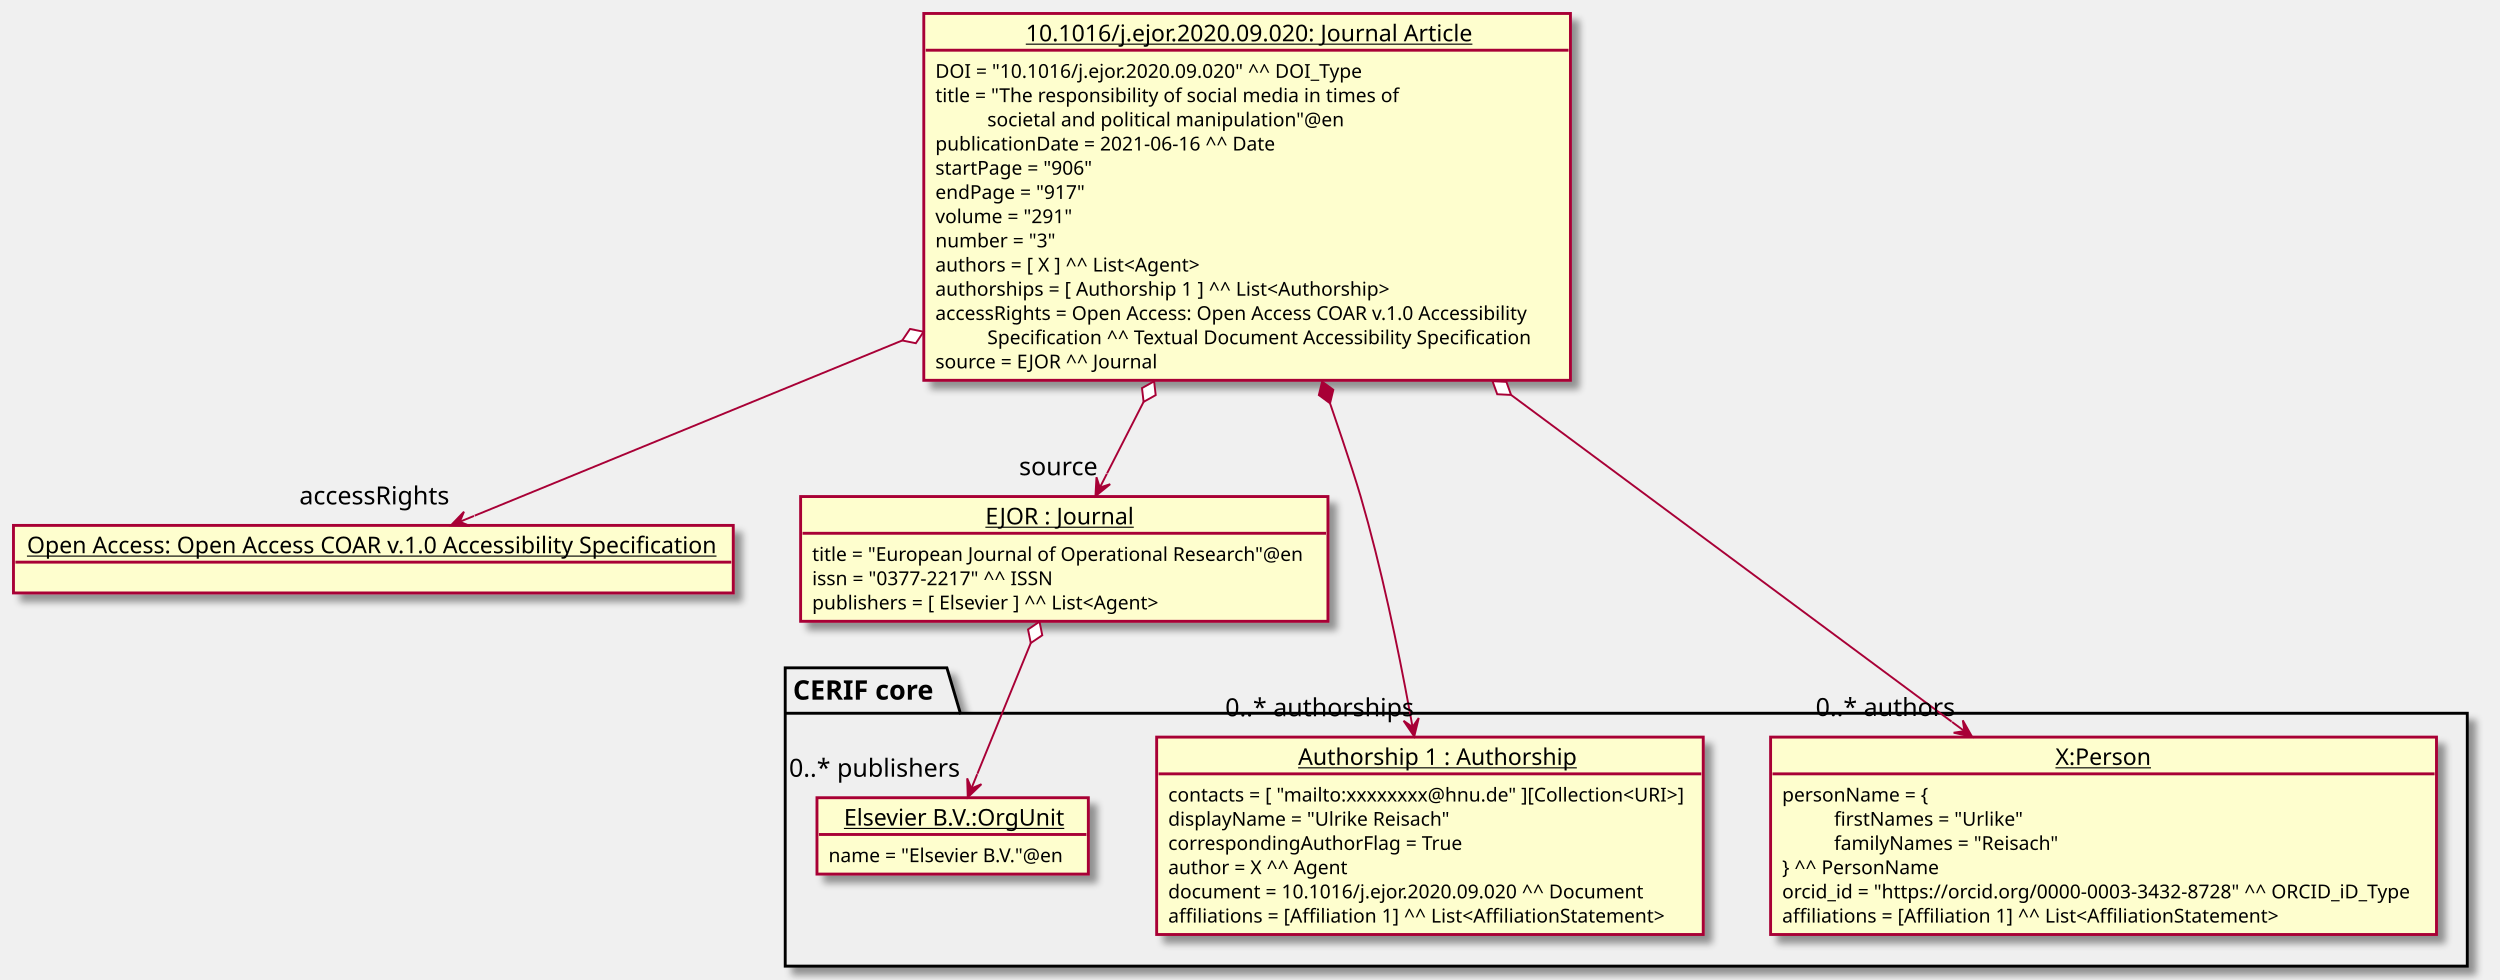
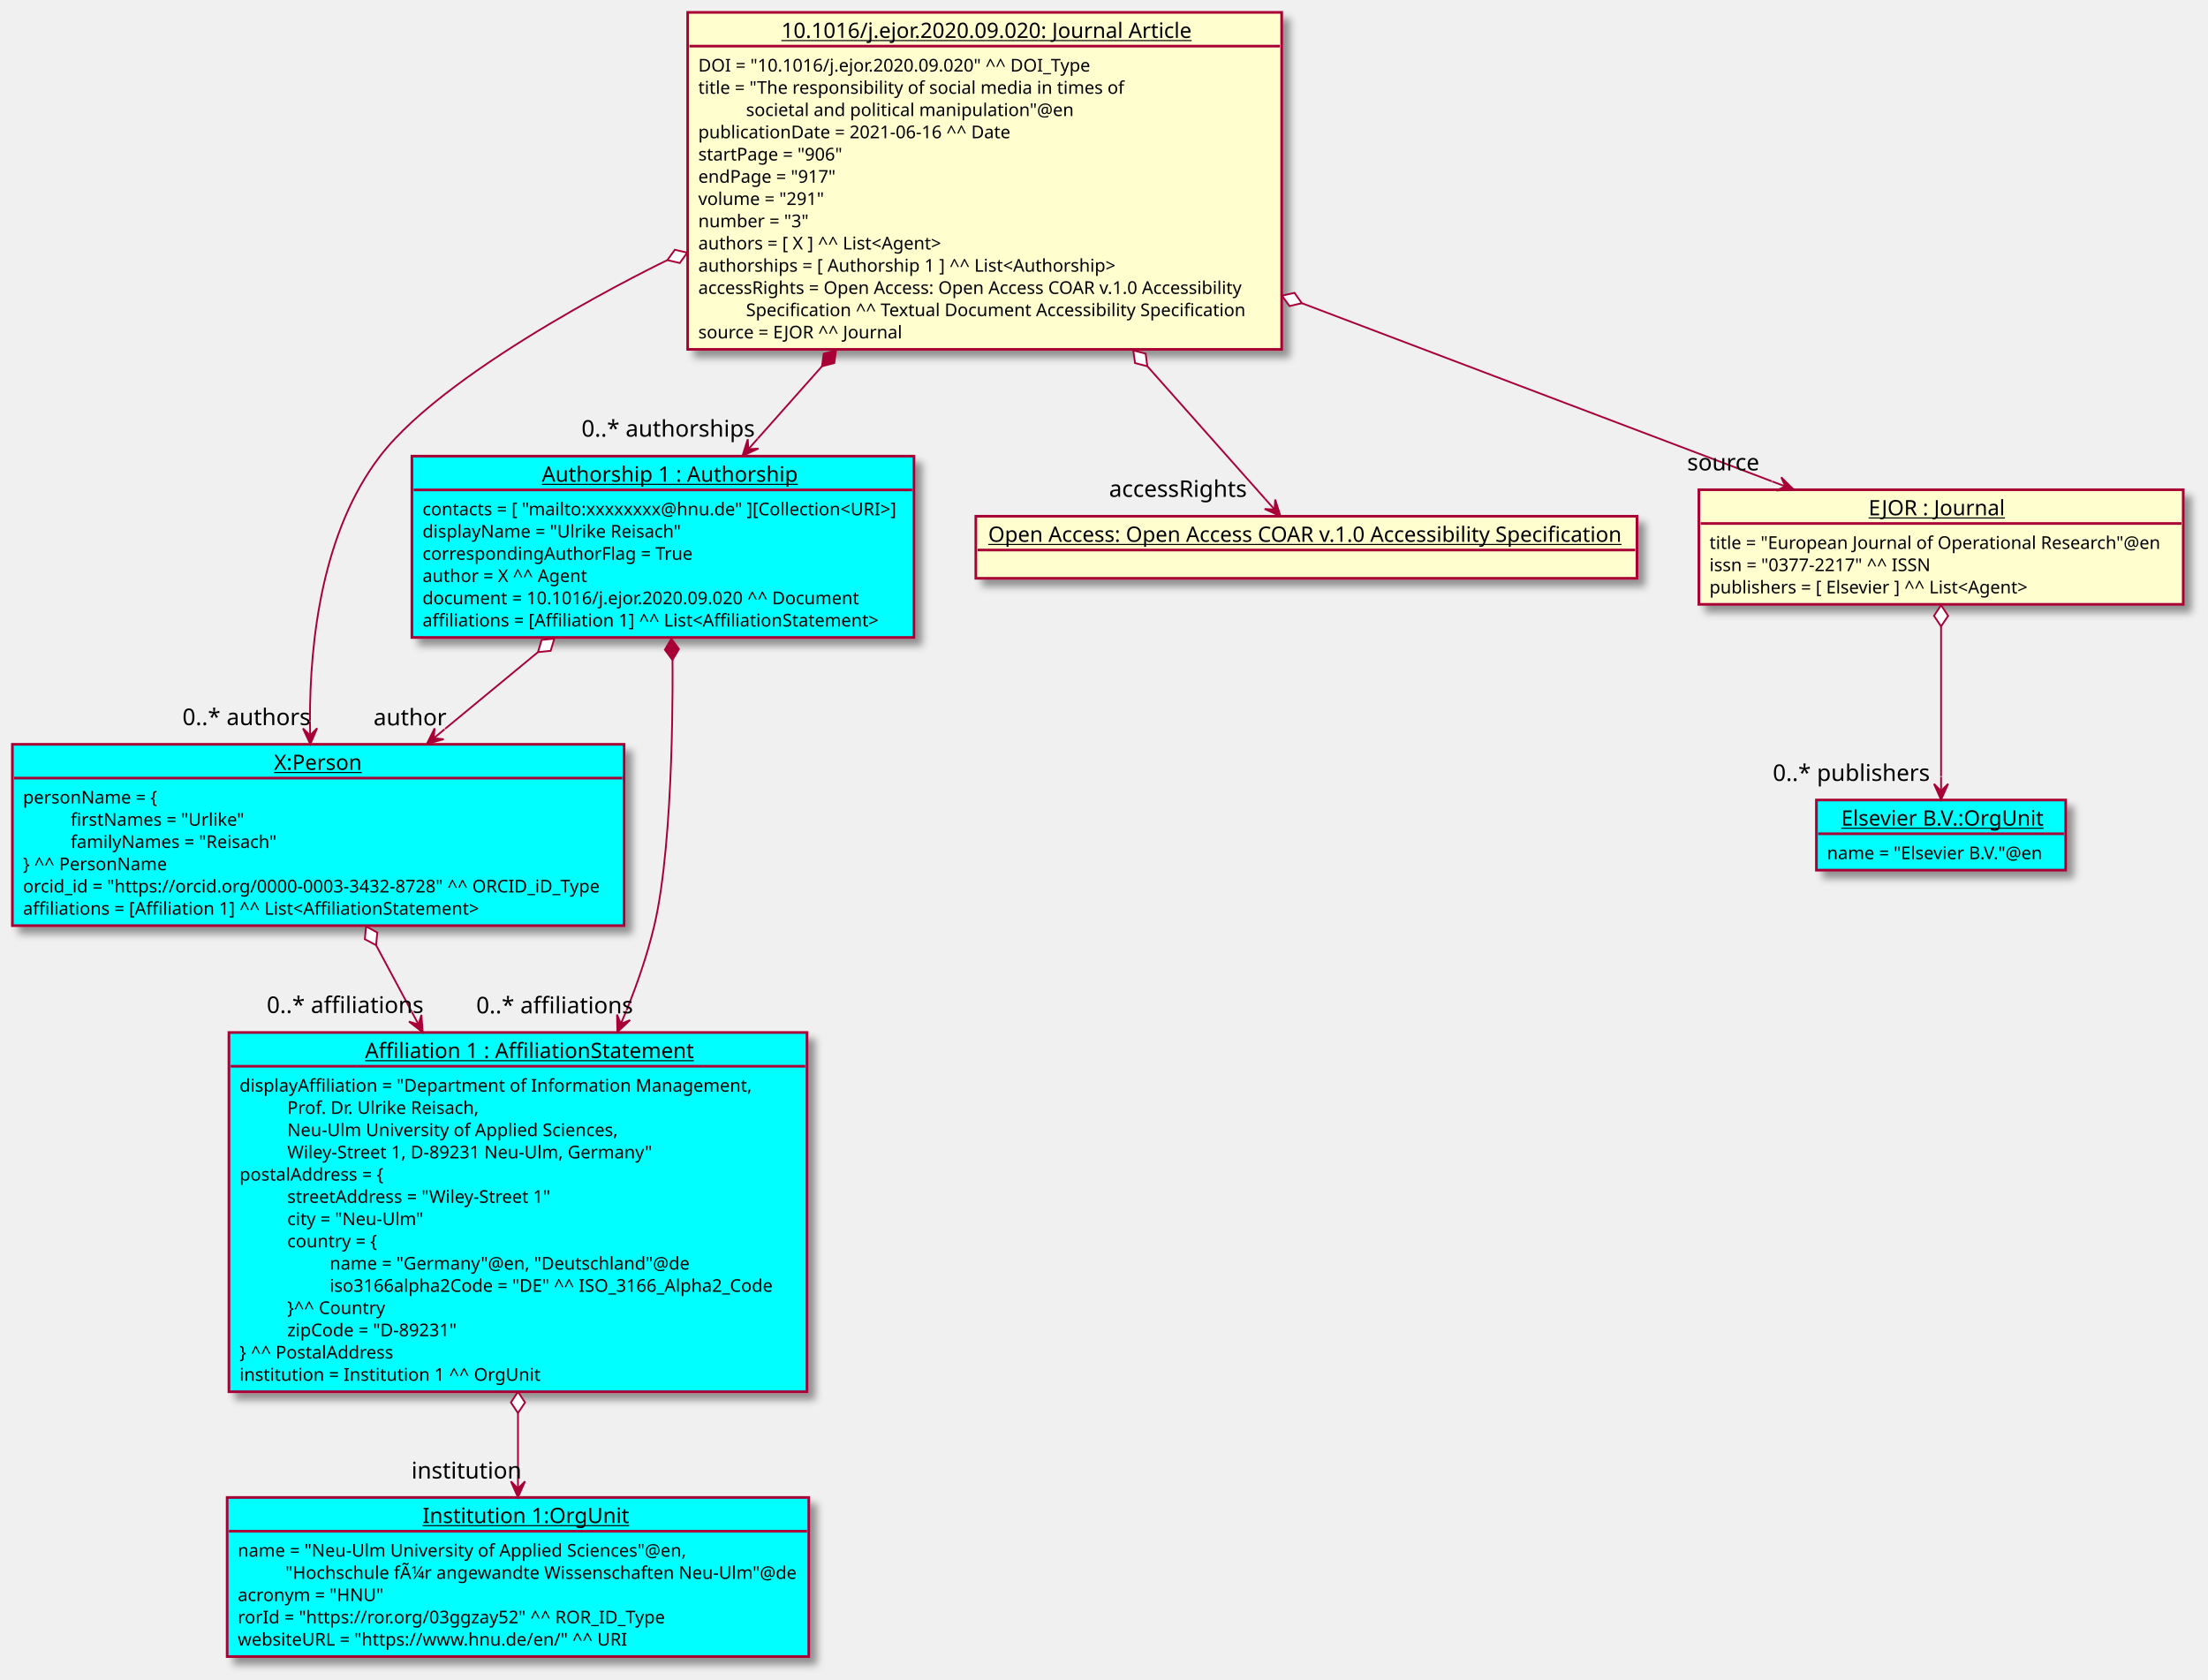
- <svg xmlns="http://www.w3.org/2000/svg" contentScriptType="application/ecmascript" contentStyleType="text/css" height="509px" preserveAspectRatio="none" style="width:1299px;height:509px;background:#FFFFFF;" version="1.1" viewBox="0 0 1299 509" width="1299px" zoomAndPan="magnify">
+ <svg xmlns="http://www.w3.org/2000/svg" contentScriptType="application/ecmascript" contentStyleType="text/css" height="950px" preserveAspectRatio="none" style="width:1249px;height:950px;background:#FFFFFF;" version="1.1" viewBox="0 0 1249 950" width="1249px" zoomAndPan="magnify">
  <defs>
-     <filter height="300%" id="f1fq3rrk2qkd67" width="300%" x="-1" y="-1">
+     <filter height="300%" id="f1o73k9rnee1ow" width="300%" x="-1" y="-1">
      <feGaussianBlur result="blurOut" stdDeviation="2.0" />
      <feColorMatrix in="blurOut" result="blurOut2" type="matrix" values="0 0 0 0 0 0 0 0 0 0 0 0 0 0 0 0 0 0 .4 0" />
      <feOffset dx="4.0" dy="4.0" in="blurOut2" result="blurOut3" />
      <feBlend in="SourceGraphic" in2="blurOut3" mode="normal" />
    </filter>
  </defs>
  <g>
-     <polygon fill="#EFEFEF" filter="url(#f1fq3rrk2qkd67)" points="408,347,492,347,499,370.609,1282,370.609,1282,502,408,502,408,347" style="stroke:#000000;stroke-width:1.5;" />
-     <line style="stroke:#000000;stroke-width:1.5;" x1="408" x2="499" y1="370.609" y2="370.609" />
-     <text fill="#000000" font-family="sans-serif" font-size="14" font-weight="bold" lengthAdjust="spacing" textLength="78" x="412" y="363.533">CERIF core</text>
-     <rect fill="#FEFECE" filter="url(#f1fq3rrk2qkd67)" height="102.562" style="stroke:#A80036;stroke-width:1.5;" width="284" x="601" y="383" />
-     <text fill="#000000" font-family="sans-serif" font-size="12" lengthAdjust="spacing" text-decoration="underline" textLength="137" x="674.5" y="397.457">Authorship 1 : Authorship</text>
-     <line style="stroke:#A80036;stroke-width:1.5;" x1="602" x2="884" y1="402.094" y2="402.094" />
-     <text fill="#000000" font-family="sans-serif" font-size="10" lengthAdjust="spacing" textLength="272" x="607" y="416.475">contacts = [ "mailto:xxxxxxxx@hnu.de" ][Collection&lt;URI&gt;]</text>
-     <text fill="#000000" font-family="sans-serif" font-size="10" lengthAdjust="spacing" textLength="148" x="607" y="429.053">displayName = "Ulrike Reisach"</text>
-     <text fill="#000000" font-family="sans-serif" font-size="10" lengthAdjust="spacing" textLength="153" x="607" y="441.631">correspondingAuthorFlag = True</text>
-     <text fill="#000000" font-family="sans-serif" font-size="10" lengthAdjust="spacing" textLength="93" x="607" y="454.209">author = X ^^ Agent</text>
-     <text fill="#000000" font-family="sans-serif" font-size="10" lengthAdjust="spacing" textLength="254" x="607" y="466.787">document = 10.1016/j.ejor.2020.09.020 ^^ Document</text>
-     <text fill="#000000" font-family="sans-serif" font-size="10" lengthAdjust="spacing" textLength="261" x="607" y="479.365">affiliations = [Affiliation 1] ^^ List&lt;AffiliationStatement&gt;</text>
-     <rect fill="#FEFECE" filter="url(#f1fq3rrk2qkd67)" height="102.562" style="stroke:#A80036;stroke-width:1.5;" width="346" x="920" y="383" />
-     <text fill="#000000" font-family="sans-serif" font-size="12" lengthAdjust="spacing" text-decoration="underline" textLength="50" x="1068" y="397.457">X:Person</text>
-     <line style="stroke:#A80036;stroke-width:1.5;" x1="921" x2="1265" y1="402.094" y2="402.094" />
-     <text fill="#000000" font-family="sans-serif" font-size="10" lengthAdjust="spacing" textLength="74" x="926" y="416.475">personName = {</text>
-     <text fill="#000000" font-family="sans-serif" font-size="10" lengthAdjust="spacing" textLength="94" x="953" y="429.053">firstNames = "Urlike"</text>
-     <text fill="#000000" font-family="sans-serif" font-size="10" lengthAdjust="spacing" textLength="119" x="953" y="441.631">familyNames = "Reisach"</text>
-     <text fill="#000000" font-family="sans-serif" font-size="10" lengthAdjust="spacing" textLength="79" x="926" y="454.209">} ^^ PersonName</text>
-     <text fill="#000000" font-family="sans-serif" font-size="10" lengthAdjust="spacing" textLength="334" x="926" y="466.787">orcid_id = "https://orcid.org/0000-0003-3432-8728" ^^ ORCID_iD_Type</text>
-     <text fill="#000000" font-family="sans-serif" font-size="10" lengthAdjust="spacing" textLength="261" x="926" y="479.365">affiliations = [Affiliation 1] ^^ List&lt;AffiliationStatement&gt;</text>
-     <rect fill="#FEFECE" filter="url(#f1fq3rrk2qkd67)" height="39.672" style="stroke:#A80036;stroke-width:1.5;" width="141" x="424.5" y="414.5" />
-     <text fill="#000000" font-family="sans-serif" font-size="12" lengthAdjust="spacing" text-decoration="underline" textLength="113" x="438.5" y="428.957">Elsevier B.V.:OrgUnit</text>
-     <line style="stroke:#A80036;stroke-width:1.5;" x1="425.5" x2="564.5" y1="433.594" y2="433.594" />
-     <text fill="#000000" font-family="sans-serif" font-size="10" lengthAdjust="spacing" textLength="129" x="430.5" y="447.975">name = "Elsevier B.V."@en</text>
-     <rect fill="#FEFECE" filter="url(#f1fq3rrk2qkd67)" height="35.094" style="stroke:#A80036;stroke-width:1.5;" width="374" x="7" y="273" />
-     <text fill="#000000" font-family="sans-serif" font-size="12" lengthAdjust="spacing" text-decoration="underline" textLength="360" x="14" y="287.457">Open Access: Open Access COAR v.1.0 Accessibility Specification</text>
-     <line style="stroke:#A80036;stroke-width:1.5;" x1="8" x2="380" y1="292.094" y2="292.094" />
-     <rect fill="#FEFECE" filter="url(#f1fq3rrk2qkd67)" height="64.828" style="stroke:#A80036;stroke-width:1.5;" width="274" x="416" y="258" />
-     <text fill="#000000" font-family="sans-serif" font-size="12" lengthAdjust="spacing" text-decoration="underline" textLength="82" x="512" y="272.457">EJOR : Journal</text>
-     <line style="stroke:#A80036;stroke-width:1.5;" x1="417" x2="689" y1="277.094" y2="277.094" />
-     <text fill="#000000" font-family="sans-serif" font-size="10" lengthAdjust="spacing" textLength="262" x="422" y="291.475">title = "European Journal of Operational Research"@en</text>
-     <text fill="#000000" font-family="sans-serif" font-size="10" lengthAdjust="spacing" textLength="128" x="422" y="304.053">issn = "0377-2217" ^^ ISSN</text>
-     <text fill="#000000" font-family="sans-serif" font-size="10" lengthAdjust="spacing" textLength="180" x="422" y="316.631">publishers = [ Elsevier ] ^^ List&lt;Agent&gt;</text>
-     <rect fill="#FEFECE" filter="url(#f1fq3rrk2qkd67)" height="190.609" style="stroke:#A80036;stroke-width:1.5;" width="336" x="480" y="7" />
-     <text fill="#000000" font-family="sans-serif" font-size="12" lengthAdjust="spacing" text-decoration="underline" textLength="230" x="533" y="21.457">10.1016/j.ejor.2020.09.020: Journal Article</text>
-     <line style="stroke:#A80036;stroke-width:1.5;" x1="481" x2="815" y1="26.094" y2="26.094" />
-     <text fill="#000000" font-family="sans-serif" font-size="10" lengthAdjust="spacing" textLength="231" x="486" y="40.475">DOI = "10.1016/j.ejor.2020.09.020" ^^ DOI_Type</text>
-     <text fill="#000000" font-family="sans-serif" font-size="10" lengthAdjust="spacing" textLength="245" x="486" y="53.053">title = "The responsibility of social media in times of</text>
-     <text fill="#000000" font-family="sans-serif" font-size="10" lengthAdjust="spacing" textLength="192" x="513" y="65.631">societal and political manipulation"@en</text>
-     <text fill="#000000" font-family="sans-serif" font-size="10" lengthAdjust="spacing" textLength="180" x="486" y="78.209">publicationDate = 2021-06-16 ^^ Date</text>
-     <text fill="#000000" font-family="sans-serif" font-size="10" lengthAdjust="spacing" textLength="82" x="486" y="90.787">startPage = "906"</text>
-     <text fill="#000000" font-family="sans-serif" font-size="10" lengthAdjust="spacing" textLength="81" x="486" y="103.365">endPage = "917"</text>
-     <text fill="#000000" font-family="sans-serif" font-size="10" lengthAdjust="spacing" textLength="73" x="486" y="115.943">volume = "291"</text>
-     <text fill="#000000" font-family="sans-serif" font-size="10" lengthAdjust="spacing" textLength="62" x="486" y="128.522">number = "3"</text>
-     <text fill="#000000" font-family="sans-serif" font-size="10" lengthAdjust="spacing" textLength="137" x="486" y="141.1">authors = [ X ] ^^ List&lt;Agent&gt;</text>
-     <text fill="#000000" font-family="sans-serif" font-size="10" lengthAdjust="spacing" textLength="230" x="486" y="153.678">authorships = [ Authorship 1 ] ^^ List&lt;Authorship&gt;</text>
-     <text fill="#000000" font-family="sans-serif" font-size="10" lengthAdjust="spacing" textLength="323" x="486" y="166.256">accessRights = Open Access: Open Access COAR v.1.0 Accessibility</text>
-     <text fill="#000000" font-family="sans-serif" font-size="10" lengthAdjust="spacing" textLength="297" x="513" y="178.834">Specification ^^ Textual Document Accessibility Specification</text>
-     <text fill="#000000" font-family="sans-serif" font-size="10" lengthAdjust="spacing" textLength="121" x="486" y="191.412">source = EJOR ^^ Journal</text>
-     <path codeLine="31" d="M535.591,334.119 C535.591,334.119 515.9,382.34 507.86,402.02 " fill="none" id="journalEJOR-Elsevier" style="stroke:#A80036;stroke-width:1.0;" />
-     <polygon fill="#A80036" points="502.85,414.29,509.957,407.471,504.741,409.661,502.551,404.446,502.85,414.29" style="stroke:#A80036;stroke-width:1.0;" />
-     <line style="stroke:#A80036;stroke-width:1.0;" x1="504.741" x2="507.76" y1="409.661" y2="402.25" />
-     <polygon fill="#FFFFFF" points="540.13,323.01,534.158,327.051,535.591,334.119,541.564,330.077,540.13,323.01" style="stroke:#A80036;stroke-width:1.0;" />
-     <text fill="#000000" font-family="sans-serif" font-size="13" lengthAdjust="spacing" textLength="83" x="409.965" y="403.598">0..* publishers</text>
-     <path codeLine="32" d="M594.209,208.815 C594.209,208.815 580.87,234.93 575.24,245.95 " fill="none" id="article09020-journalEJOR" style="stroke:#A80036;stroke-width:1.0;" />
-     <polygon fill="#A80036" points="569.2,257.78,576.855,251.583,571.473,253.327,569.729,247.945,569.2,257.78" style="stroke:#A80036;stroke-width:1.0;" />
-     <line style="stroke:#A80036;stroke-width:1.0;" x1="571.473" x2="575.115" y1="253.327" y2="246.2" />
-     <polygon fill="#FFFFFF" points="599.67,198.13,593.378,201.652,594.209,208.815,600.501,205.293,599.67,198.13" style="stroke:#A80036;stroke-width:1.0;" />
-     <text fill="#000000" font-family="sans-serif" font-size="13" lengthAdjust="spacing" textLength="39" x="529.519" y="246.931">source</text>
-     <path codeLine="33" d="M468.806,176.91 C468.806,176.91 300.85,245.73 246.65,267.93 " fill="none" id="article09020-OpenAccess" style="stroke:#A80036;stroke-width:1.0;" />
-     <polygon fill="#A80036" points="234.28,273,244.125,273.289,238.907,271.104,241.091,265.886,234.28,273" style="stroke:#A80036;stroke-width:1.0;" />
-     <line style="stroke:#A80036;stroke-width:1.0;" x1="238.907" x2="246.305" y1="271.104" y2="268.07" />
-     <polygon fill="#FFFFFF" points="479.91,172.36,472.841,170.934,468.806,176.91,475.875,178.336,479.91,172.36" style="stroke:#A80036;stroke-width:1.0;" />
-     <text fill="#000000" font-family="sans-serif" font-size="13" lengthAdjust="spacing" textLength="79" x="155.538" y="262.091">accessRights</text>
-     <path codeLine="34" d="M691.088,209.551 C691.088,209.551 702.5,242.56 707,258 C717.64,294.51 726.33,336.18 732.5,369.75 " fill="none" id="article09020-Aut1" style="stroke:#A80036;stroke-width:1.0;" />
-     <polygon fill="#A80036" points="734.83,382.66,737.175,373.094,733.946,377.739,729.301,374.509,734.83,382.66" style="stroke:#A80036;stroke-width:1.0;" />
-     <line style="stroke:#A80036;stroke-width:1.0;" x1="733.946" x2="732.52" y1="377.739" y2="369.865" />
-     <polygon fill="#A80036" points="686.97,198.28,685.272,205.288,691.088,209.551,692.786,202.543,686.97,198.28" style="stroke:#A80036;stroke-width:1.0;" />
-     <text fill="#000000" font-family="sans-serif" font-size="13" lengthAdjust="spacing" textLength="91" x="636.618" y="372.167">0..* authorships</text>
-     <path codeLine="35" d="M785.159,205.207 C785.159,205.207 950.98,328.18 1014.06,374.96 " fill="none" id="article09020-X" style="stroke:#A80036;stroke-width:1.0;" />
-     <polygon fill="#A80036" points="1024.72,382.87,1019.873,374.296,1020.704,379.892,1015.108,380.723,1024.72,382.87" style="stroke:#A80036;stroke-width:1.0;" />
-     <line style="stroke:#A80036;stroke-width:1.0;" x1="1020.704" x2="1014.28" y1="379.892" y2="375.125" />
-     <polygon fill="#FFFFFF" points="775.52,198.06,777.957,204.847,785.159,205.207,782.722,198.42,775.52,198.06" style="stroke:#A80036;stroke-width:1.0;" />
-     <text fill="#000000" font-family="sans-serif" font-size="13" lengthAdjust="spacing" textLength="67" x="943.407" y="372.035">0..* authors</text>
+     <rect fill="#00FFFF" filter="url(#f1o73k9rnee1ow)" height="102.562" style="stroke:#A80036;stroke-width:1.5;" width="346" x="7" y="421" />
+     <text fill="#000000" font-family="sans-serif" font-size="12" lengthAdjust="spacing" text-decoration="underline" textLength="50" x="155" y="435.457">X:Person</text>
+     <line style="stroke:#A80036;stroke-width:1.5;" x1="8" x2="352" y1="440.094" y2="440.094" />
+     <text fill="#000000" font-family="sans-serif" font-size="10" lengthAdjust="spacing" textLength="74" x="13" y="454.475">personName = {</text>
+     <text fill="#000000" font-family="sans-serif" font-size="10" lengthAdjust="spacing" textLength="94" x="40" y="467.053">firstNames = "Urlike"</text>
+     <text fill="#000000" font-family="sans-serif" font-size="10" lengthAdjust="spacing" textLength="119" x="40" y="479.631">familyNames = "Reisach"</text>
+     <text fill="#000000" font-family="sans-serif" font-size="10" lengthAdjust="spacing" textLength="79" x="13" y="492.209">} ^^ PersonName</text>
+     <text fill="#000000" font-family="sans-serif" font-size="10" lengthAdjust="spacing" textLength="334" x="13" y="504.787">orcid_id = "https://orcid.org/0000-0003-3432-8728" ^^ ORCID_iD_Type</text>
+     <text fill="#000000" font-family="sans-serif" font-size="10" lengthAdjust="spacing" textLength="261" x="13" y="517.365">affiliations = [Affiliation 1] ^^ List&lt;AffiliationStatement&gt;</text>
+     <rect fill="#00FFFF" filter="url(#f1o73k9rnee1ow)" height="89.984" style="stroke:#A80036;stroke-width:1.5;" width="329" x="128.5" y="847" />
+     <text fill="#000000" font-family="sans-serif" font-size="12" lengthAdjust="spacing" text-decoration="underline" textLength="108" x="239" y="861.457">Institution 1:OrgUnit</text>
+     <line style="stroke:#A80036;stroke-width:1.5;" x1="129.5" x2="456.5" y1="866.094" y2="866.094" />
+     <text fill="#000000" font-family="sans-serif" font-size="10" lengthAdjust="spacing" textLength="260" x="134.5" y="880.475">name = "Neu-Ulm University of Applied Sciences"@en,</text>
+     <text fill="#000000" font-family="sans-serif" font-size="10" lengthAdjust="spacing" textLength="290" x="161.5" y="893.053">"Hochschule fÃ¼r angewandte Wissenschaften Neu-Ulm"@de</text>
+     <text fill="#000000" font-family="sans-serif" font-size="10" lengthAdjust="spacing" textLength="82" x="134.5" y="905.631">acronym = "HNU"</text>
+     <text fill="#000000" font-family="sans-serif" font-size="10" lengthAdjust="spacing" textLength="241" x="134.5" y="918.209">rorId = "https://ror.org/03ggzay52" ^^ ROR_ID_Type</text>
+     <text fill="#000000" font-family="sans-serif" font-size="10" lengthAdjust="spacing" textLength="214" x="134.5" y="930.787">websiteURL = "https://www.hnu.de/en/" ^^ URI</text>
+     <rect fill="#00FFFF" filter="url(#f1o73k9rnee1ow)" height="39.672" style="stroke:#A80036;stroke-width:1.5;" width="141" x="1027.5" y="452.5" />
+     <text fill="#000000" font-family="sans-serif" font-size="12" lengthAdjust="spacing" text-decoration="underline" textLength="113" x="1041.5" y="466.957">Elsevier B.V.:OrgUnit</text>
+     <line style="stroke:#A80036;stroke-width:1.5;" x1="1028.5" x2="1167.5" y1="471.594" y2="471.594" />
+     <text fill="#000000" font-family="sans-serif" font-size="10" lengthAdjust="spacing" textLength="129" x="1033.5" y="485.975">name = "Elsevier B.V."@en</text>
+     <rect fill="#00FFFF" filter="url(#f1o73k9rnee1ow)" height="203.188" style="stroke:#A80036;stroke-width:1.5;" width="327" x="129.5" y="584" />
+     <text fill="#000000" font-family="sans-serif" font-size="12" lengthAdjust="spacing" text-decoration="underline" textLength="173" x="206.5" y="598.457">Affiliation 1 : AffiliationStatement</text>
+     <line style="stroke:#A80036;stroke-width:1.5;" x1="130.5" x2="455.5" y1="603.094" y2="603.094" />
+     <text fill="#000000" font-family="sans-serif" font-size="10" lengthAdjust="spacing" textLength="288" x="135.5" y="617.475">displayAffiliation = "Department of Information Management,</text>
+     <text fill="#000000" font-family="sans-serif" font-size="10" lengthAdjust="spacing" textLength="111" x="162.5" y="630.053">Prof. Dr. Ulrike Reisach,</text>
+     <text fill="#000000" font-family="sans-serif" font-size="10" lengthAdjust="spacing" textLength="191" x="162.5" y="642.631">Neu-Ulm University of Applied Sciences,</text>
+     <text fill="#000000" font-family="sans-serif" font-size="10" lengthAdjust="spacing" textLength="209" x="162.5" y="655.209">Wiley-Street 1, D-89231 Neu-Ulm, Germany"</text>
+     <text fill="#000000" font-family="sans-serif" font-size="10" lengthAdjust="spacing" textLength="79" x="135.5" y="667.787">postalAddress = {</text>
+     <text fill="#000000" font-family="sans-serif" font-size="10" lengthAdjust="spacing" textLength="147" x="162.5" y="680.365">streetAddress = "Wiley-Street 1"</text>
+     <text fill="#000000" font-family="sans-serif" font-size="10" lengthAdjust="spacing" textLength="78" x="162.5" y="692.943">city = "Neu-Ulm"</text>
+     <text fill="#000000" font-family="sans-serif" font-size="10" lengthAdjust="spacing" textLength="50" x="162.5" y="705.521">country = {</text>
+     <text fill="#000000" font-family="sans-serif" font-size="10" lengthAdjust="spacing" textLength="207" x="186.5" y="718.1">name = "Germany"@en, "Deutschland"@de</text>
+     <text fill="#000000" font-family="sans-serif" font-size="10" lengthAdjust="spacing" textLength="264" x="186.5" y="730.678">iso3166alpha2Code = "DE" ^^ ISO_3166_Alpha2_Code</text>
+     <text fill="#000000" font-family="sans-serif" font-size="10" lengthAdjust="spacing" textLength="52" x="162.5" y="743.256">}^^ Country</text>
+     <text fill="#000000" font-family="sans-serif" font-size="10" lengthAdjust="spacing" textLength="99" x="162.5" y="755.834">zipCode = "D-89231"</text>
+     <text fill="#000000" font-family="sans-serif" font-size="10" lengthAdjust="spacing" textLength="84" x="135.5" y="768.412">} ^^ PostalAddress</text>
+     <text fill="#000000" font-family="sans-serif" font-size="10" lengthAdjust="spacing" textLength="165" x="135.5" y="780.99">institution = Institution 1 ^^ OrgUnit</text>
+     <rect fill="#00FFFF" filter="url(#f1o73k9rnee1ow)" height="102.562" style="stroke:#A80036;stroke-width:1.5;" width="284" x="233" y="258" />
+     <text fill="#000000" font-family="sans-serif" font-size="12" lengthAdjust="spacing" text-decoration="underline" textLength="137" x="306.5" y="272.457">Authorship 1 : Authorship</text>
+     <line style="stroke:#A80036;stroke-width:1.5;" x1="234" x2="516" y1="277.094" y2="277.094" />
+     <text fill="#000000" font-family="sans-serif" font-size="10" lengthAdjust="spacing" textLength="272" x="239" y="291.475">contacts = [ "mailto:xxxxxxxx@hnu.de" ][Collection&lt;URI&gt;]</text>
+     <text fill="#000000" font-family="sans-serif" font-size="10" lengthAdjust="spacing" textLength="148" x="239" y="304.053">displayName = "Ulrike Reisach"</text>
+     <text fill="#000000" font-family="sans-serif" font-size="10" lengthAdjust="spacing" textLength="153" x="239" y="316.631">correspondingAuthorFlag = True</text>
+     <text fill="#000000" font-family="sans-serif" font-size="10" lengthAdjust="spacing" textLength="93" x="239" y="329.209">author = X ^^ Agent</text>
+     <text fill="#000000" font-family="sans-serif" font-size="10" lengthAdjust="spacing" textLength="254" x="239" y="341.787">document = 10.1016/j.ejor.2020.09.020 ^^ Document</text>
+     <text fill="#000000" font-family="sans-serif" font-size="10" lengthAdjust="spacing" textLength="261" x="239" y="354.365">affiliations = [Affiliation 1] ^^ List&lt;AffiliationStatement&gt;</text>
+     <rect fill="#FEFECE" filter="url(#f1o73k9rnee1ow)" height="35.094" style="stroke:#A80036;stroke-width:1.5;" width="374" x="552" y="292" />
+     <text fill="#000000" font-family="sans-serif" font-size="12" lengthAdjust="spacing" text-decoration="underline" textLength="360" x="559" y="306.457">Open Access: Open Access COAR v.1.0 Accessibility Specification</text>
+     <line style="stroke:#A80036;stroke-width:1.5;" x1="553" x2="925" y1="311.094" y2="311.094" />
+     <rect fill="#FEFECE" filter="url(#f1o73k9rnee1ow)" height="64.828" style="stroke:#A80036;stroke-width:1.5;" width="274" x="961" y="277" />
+     <text fill="#000000" font-family="sans-serif" font-size="12" lengthAdjust="spacing" text-decoration="underline" textLength="82" x="1057" y="291.457">EJOR : Journal</text>
+     <line style="stroke:#A80036;stroke-width:1.5;" x1="962" x2="1234" y1="296.094" y2="296.094" />
+     <text fill="#000000" font-family="sans-serif" font-size="10" lengthAdjust="spacing" textLength="262" x="967" y="310.475">title = "European Journal of Operational Research"@en</text>
+     <text fill="#000000" font-family="sans-serif" font-size="10" lengthAdjust="spacing" textLength="128" x="967" y="323.053">issn = "0377-2217" ^^ ISSN</text>
+     <text fill="#000000" font-family="sans-serif" font-size="10" lengthAdjust="spacing" textLength="180" x="967" y="335.631">publishers = [ Elsevier ] ^^ List&lt;Agent&gt;</text>
+     <rect fill="#FEFECE" filter="url(#f1o73k9rnee1ow)" height="190.609" style="stroke:#A80036;stroke-width:1.5;" width="336" x="389" y="7" />
+     <text fill="#000000" font-family="sans-serif" font-size="12" lengthAdjust="spacing" text-decoration="underline" textLength="230" x="442" y="21.457">10.1016/j.ejor.2020.09.020: Journal Article</text>
+     <line style="stroke:#A80036;stroke-width:1.5;" x1="390" x2="724" y1="26.094" y2="26.094" />
+     <text fill="#000000" font-family="sans-serif" font-size="10" lengthAdjust="spacing" textLength="231" x="395" y="40.475">DOI = "10.1016/j.ejor.2020.09.020" ^^ DOI_Type</text>
+     <text fill="#000000" font-family="sans-serif" font-size="10" lengthAdjust="spacing" textLength="245" x="395" y="53.053">title = "The responsibility of social media in times of</text>
+     <text fill="#000000" font-family="sans-serif" font-size="10" lengthAdjust="spacing" textLength="192" x="422" y="65.631">societal and political manipulation"@en</text>
+     <text fill="#000000" font-family="sans-serif" font-size="10" lengthAdjust="spacing" textLength="180" x="395" y="78.209">publicationDate = 2021-06-16 ^^ Date</text>
+     <text fill="#000000" font-family="sans-serif" font-size="10" lengthAdjust="spacing" textLength="82" x="395" y="90.787">startPage = "906"</text>
+     <text fill="#000000" font-family="sans-serif" font-size="10" lengthAdjust="spacing" textLength="81" x="395" y="103.365">endPage = "917"</text>
+     <text fill="#000000" font-family="sans-serif" font-size="10" lengthAdjust="spacing" textLength="73" x="395" y="115.943">volume = "291"</text>
+     <text fill="#000000" font-family="sans-serif" font-size="10" lengthAdjust="spacing" textLength="62" x="395" y="128.522">number = "3"</text>
+     <text fill="#000000" font-family="sans-serif" font-size="10" lengthAdjust="spacing" textLength="137" x="395" y="141.1">authors = [ X ] ^^ List&lt;Agent&gt;</text>
+     <text fill="#000000" font-family="sans-serif" font-size="10" lengthAdjust="spacing" textLength="230" x="395" y="153.678">authorships = [ Authorship 1 ] ^^ List&lt;Authorship&gt;</text>
+     <text fill="#000000" font-family="sans-serif" font-size="10" lengthAdjust="spacing" textLength="323" x="395" y="166.256">accessRights = Open Access: Open Access COAR v.1.0 Accessibility</text>
+     <text fill="#000000" font-family="sans-serif" font-size="10" lengthAdjust="spacing" textLength="297" x="422" y="178.834">Specification ^^ Textual Document Accessibility Specification</text>
+     <text fill="#000000" font-family="sans-serif" font-size="10" lengthAdjust="spacing" textLength="121" x="395" y="191.412">source = EJOR ^^ Journal</text>
+     <path codeLine="61" d="M304.312,368.855 C304.312,368.855 268.63,398.32 251.79,412.23 " fill="none" id="Aut1-X" style="stroke:#A80036;stroke-width:1.0;" />
+     <polygon fill="#A80036" points="241.46,420.76,250.948,418.119,245.317,417.579,245.858,411.948,241.46,420.76" style="stroke:#A80036;stroke-width:1.0;" />
+     <line style="stroke:#A80036;stroke-width:1.0;" x1="245.317" x2="251.485" y1="417.579" y2="412.48" />
+     <polygon fill="#FFFFFF" points="313.57,361.22,306.396,361.952,304.312,368.855,311.486,368.123,313.57,361.22" style="stroke:#A80036;stroke-width:1.0;" />
+     <text fill="#000000" font-family="sans-serif" font-size="13" lengthAdjust="spacing" textLength="36" x="211.3" y="410.281">author</text>
+     <path codeLine="62" d="M380.406,373.293 C380.406,373.293 381.81,474.77 370,524 C366.22,539.77 360.75,555.82 354.45,571.37 " fill="none" id="Aut1-Aff1" style="stroke:#A80036;stroke-width:1.0;" />
+     <polygon fill="#A80036" points="349.23,583.72,356.417,576.986,351.176,579.114,349.048,573.873,349.23,583.72" style="stroke:#A80036;stroke-width:1.0;" />
+     <line style="stroke:#A80036;stroke-width:1.0;" x1="351.176" x2="354.29" y1="579.114" y2="571.74" />
+     <polygon fill="#A80036" points="379.76,361.31,376.089,367.517,380.406,373.293,384.077,367.086,379.76,361.31" style="stroke:#A80036;stroke-width:1.0;" />
+     <text fill="#000000" font-family="sans-serif" font-size="13" lengthAdjust="spacing" textLength="81" x="269.385" y="573.159">0..* affiliations</text>
+     <path codeLine="66" d="M293,799.25 C293,799.25 293,823.18 293,833.64 " fill="none" id="Aff1-Ins1" style="stroke:#A80036;stroke-width:1.0;" />
+     <polygon fill="#A80036" points="293,846.89,297,837.89,293,841.89,289,837.89,293,846.89" style="stroke:#A80036;stroke-width:1.0;" />
+     <line style="stroke:#A80036;stroke-width:1.0;" x1="293" x2="293" y1="841.89" y2="833.89" />
+     <polygon fill="#FFFFFF" points="293,787.25,289,793.25,293,799.25,297,793.25,293,787.25" style="stroke:#A80036;stroke-width:1.0;" />
+     <text fill="#000000" font-family="sans-serif" font-size="13" lengthAdjust="spacing" textLength="56" x="232.713" y="836.281">institution</text>
+     <path codeLine="67" d="M212.74,534.616 C212.74,534.616 226.22,559.81 232.94,572.34 " fill="none" id="X-Aff1" style="stroke:#A80036;stroke-width:1.0;" />
+     <polygon fill="#A80036" points="239.11,583.87,238.382,574.048,236.747,579.463,231.332,577.828,239.11,583.87" style="stroke:#A80036;stroke-width:1.0;" />
+     <line style="stroke:#A80036;stroke-width:1.0;" x1="236.747" x2="232.97" y1="579.463" y2="572.41" />
+     <polygon fill="#FFFFFF" points="207.07,524.04,206.38,531.218,212.74,534.616,213.43,527.438,207.07,524.04" style="stroke:#A80036;stroke-width:1.0;" />
+     <text fill="#000000" font-family="sans-serif" font-size="13" lengthAdjust="spacing" textLength="81" x="150.883" y="572.978">0..* affiliations</text>
+     <path codeLine="31" d="M1098,354.31 C1098,354.31 1098,414.99 1098,439.04 " fill="none" id="journalEJOR-Elsevier" style="stroke:#A80036;stroke-width:1.0;" />
+     <polygon fill="#A80036" points="1098,452.37,1102,443.37,1098,447.37,1094,443.37,1098,452.37" style="stroke:#A80036;stroke-width:1.0;" />
+     <line style="stroke:#A80036;stroke-width:1.0;" x1="1098" x2="1098" y1="447.37" y2="439.37" />
+     <polygon fill="#FFFFFF" points="1098,342.31,1094,348.31,1098,354.31,1102,348.31,1098,342.31" style="stroke:#A80036;stroke-width:1.0;" />
+     <text fill="#000000" font-family="sans-serif" font-size="13" lengthAdjust="spacing" textLength="83" x="1002.809" y="441.702">0..* publishers</text>
+     <path codeLine="32" d="M736.429,171.498 C736.429,171.498 929,244.46 1002.21,272.2 " fill="none" id="article09020-journalEJOR" style="stroke:#A80036;stroke-width:1.0;" />
+     <polygon fill="#A80036" points="1014.61,276.9,1007.608,269.974,1009.934,275.13,1004.777,277.456,1014.61,276.9" style="stroke:#A80036;stroke-width:1.0;" />
+     <line style="stroke:#A80036;stroke-width:1.0;" x1="1009.934" x2="1002.45" y1="275.13" y2="272.295" />
+     <polygon fill="#FFFFFF" points="725.21,167.24,729.4,173.109,736.429,171.498,732.239,165.629,725.21,167.24" style="stroke:#A80036;stroke-width:1.0;" />
+     <text fill="#000000" font-family="sans-serif" font-size="13" lengthAdjust="spacing" textLength="39" x="954.389" y="266.075">source</text>
+     <path codeLine="33" d="M649.033,207.178 C649.033,207.178 698.68,263.09 715.67,282.22 " fill="none" id="article09020-OpenAccess" style="stroke:#A80036;stroke-width:1.0;" />
+     <polygon fill="#A80036" points="724.32,291.96,721.341,282.573,721.002,288.219,715.356,287.881,724.32,291.96" style="stroke:#A80036;stroke-width:1.0;" />
+     <line style="stroke:#A80036;stroke-width:1.0;" x1="721.002" x2="715.685" y1="288.219" y2="282.24" />
+     <polygon fill="#FFFFFF" points="641.07,198.2,642.059,205.343,649.033,207.178,648.044,200.035,641.07,198.2" style="stroke:#A80036;stroke-width:1.0;" />
+     <text fill="#000000" font-family="sans-serif" font-size="13" lengthAdjust="spacing" textLength="79" x="627.373" y="281.038">accessRights</text>
+     <path codeLine="34" d="M464.967,207.178 C464.967,207.178 439.83,235.47 428.71,248 " fill="none" id="article09020-Aut1" style="stroke:#A80036;stroke-width:1.0;" />
+     <polygon fill="#A80036" points="420,257.81,428.967,253.738,423.32,254.072,422.986,248.425,420,257.81" style="stroke:#A80036;stroke-width:1.0;" />
+     <line style="stroke:#A80036;stroke-width:1.0;" x1="423.32" x2="428.63" y1="254.072" y2="248.09" />
+     <polygon fill="#A80036" points="472.93,198.2,465.956,200.035,464.967,207.178,471.941,205.343,472.93,198.2" style="stroke:#A80036;stroke-width:1.0;" />
+     <text fill="#000000" font-family="sans-serif" font-size="13" lengthAdjust="spacing" textLength="91" x="328.93" y="246.967">0..* authorships</text>
+     <path codeLine="35" d="M377.516,147.119 C377.516,147.119 254.98,205.89 215,258 C182.43,300.45 175.27,361.75 175.32,407.79 " fill="none" id="article09020-X" style="stroke:#A80036;stroke-width:1.0;" />
+     <polygon fill="#A80036" points="175.53,420.95,179.391,411.889,175.453,415.951,171.392,412.013,175.53,420.95" style="stroke:#A80036;stroke-width:1.0;" />
+     <line style="stroke:#A80036;stroke-width:1.0;" x1="175.453" x2="175.33" y1="415.951" y2="407.95" />
+     <polygon fill="#FFFFFF" points="388.75,142.9,381.727,141.265,377.516,147.119,384.539,148.754,388.75,142.9" style="stroke:#A80036;stroke-width:1.0;" />
+     <text fill="#000000" font-family="sans-serif" font-size="13" lengthAdjust="spacing" textLength="67" x="103.191" y="410.126">0..* authors</text>
  </g>
</svg>
